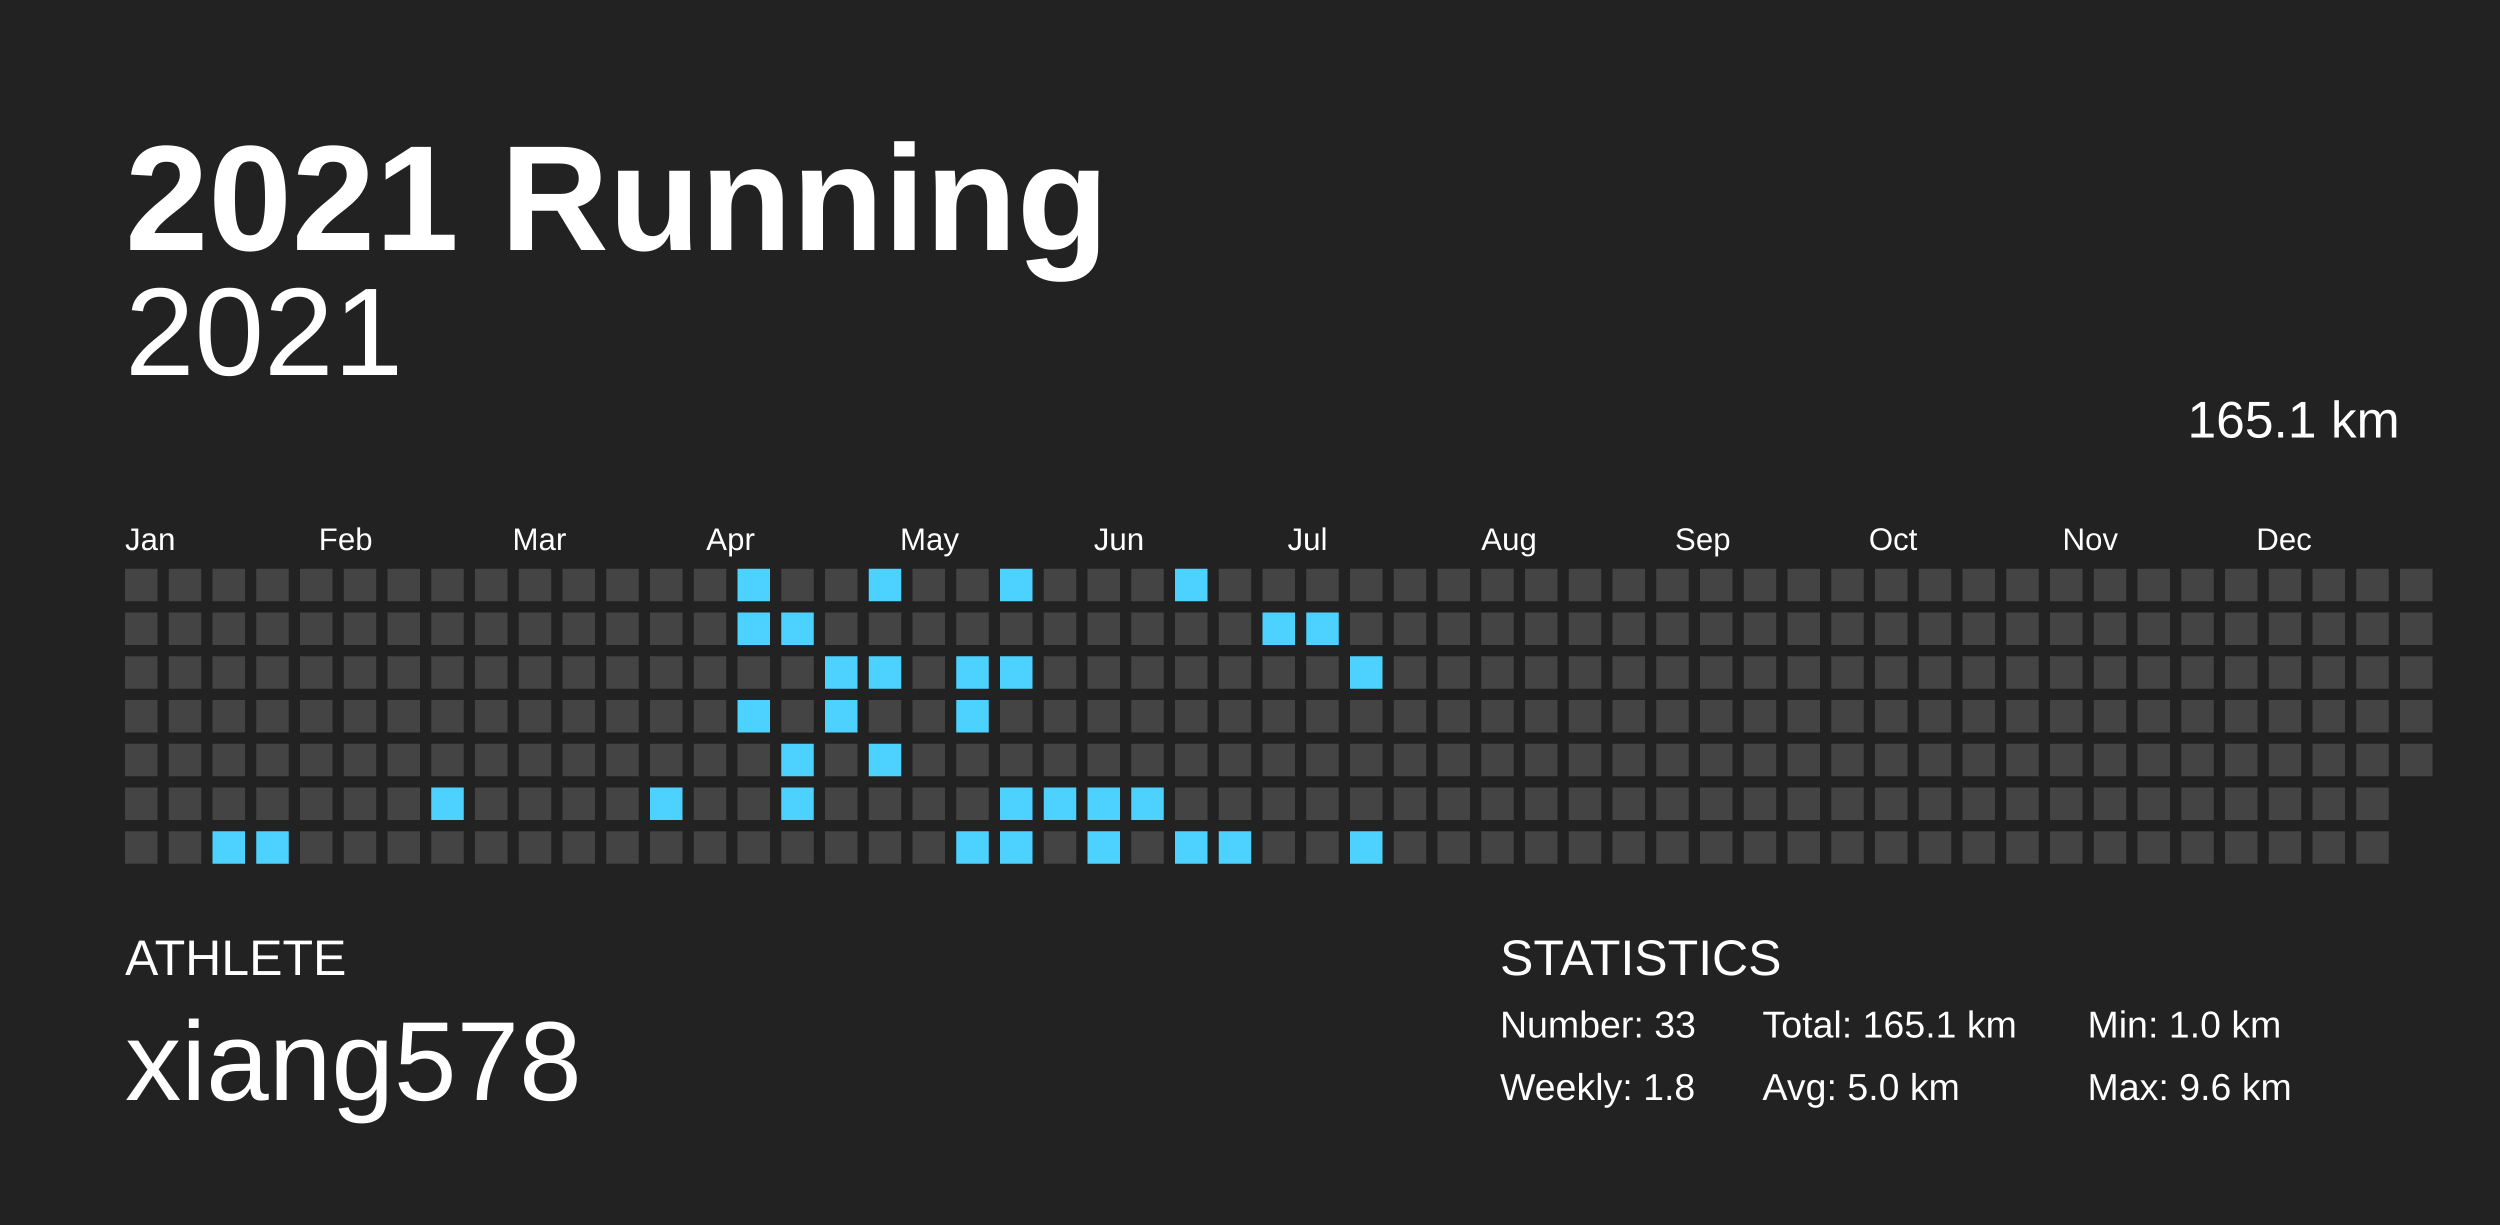
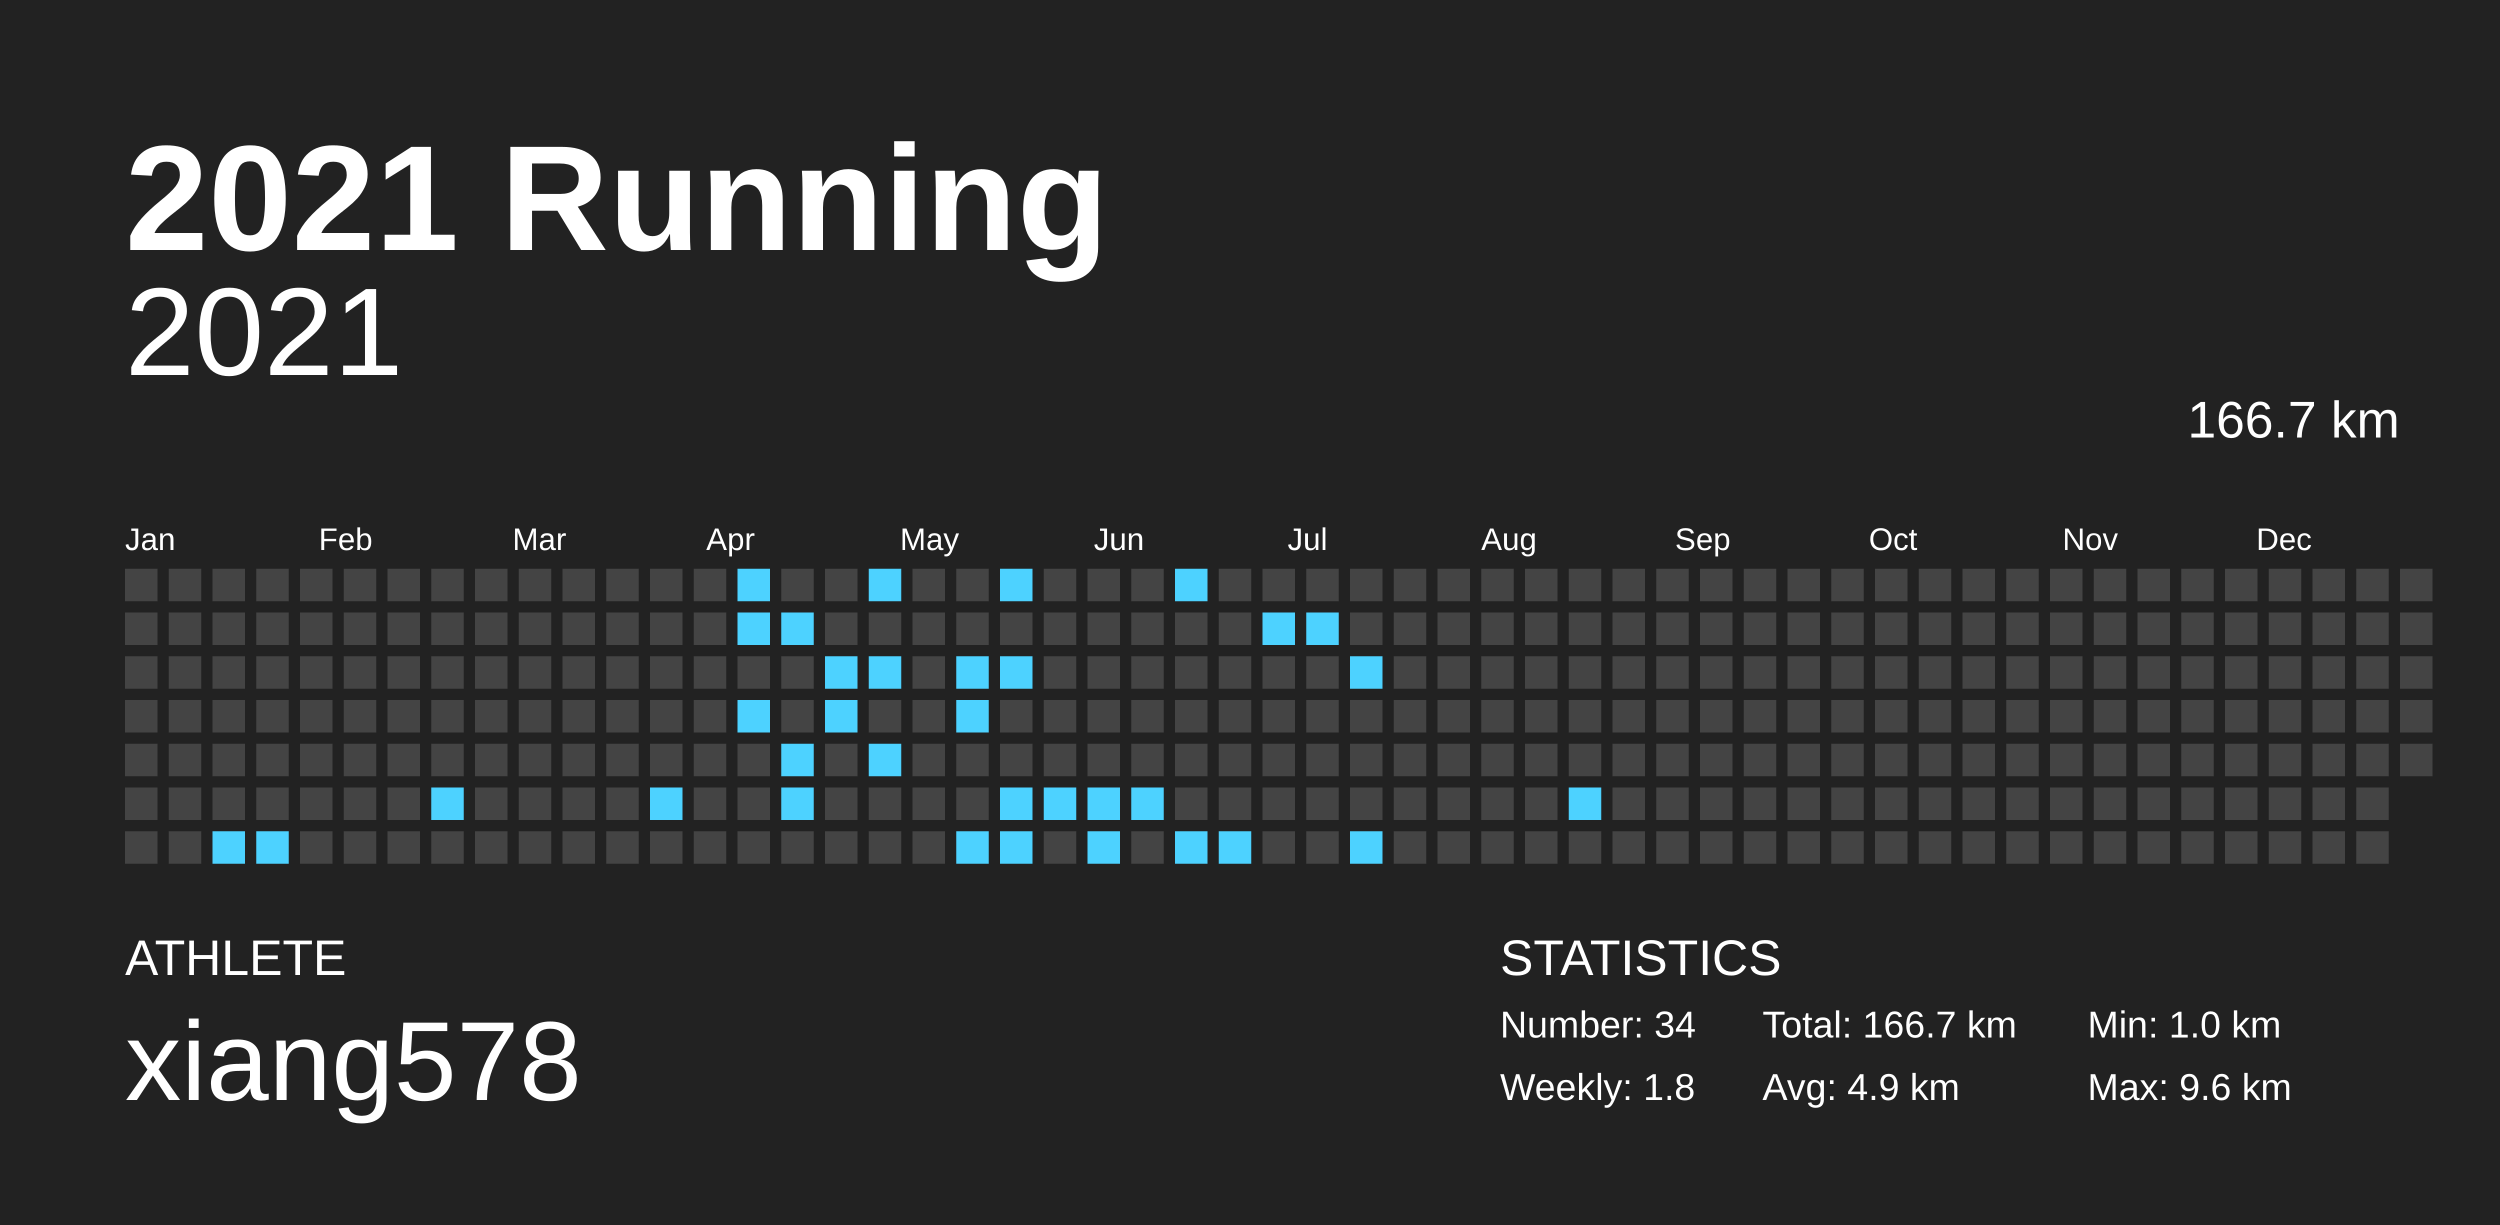
<svg xmlns="http://www.w3.org/2000/svg" baseProfile="full" height="98mm" version="1.1" viewBox="0,0,200,98" width="200mm">
  <defs />
  <rect fill="#222222" height="98" width="200" x="0" y="0" />
  <text fill="#FFFFFF" style="font-size:12px; font-family:Arial; font-weight:bold;" x="10" y="20">2021 Running</text>
  <text fill="#FFFFFF" style="font-size:4px; font-family:Arial" x="10" y="78">ATHLETE</text>
  <text fill="#FFFFFF" style="font-size:9px; font-family:Arial" x="10" y="88">xiang578</text>
  <text fill="#FFFFFF" style="font-size:4px; font-family:Arial" x="120" y="78">STATISTICS</text>
-   <text fill="#FFFFFF" style="font-size:3px; font-family:Arial" x="120" y="83">Number: 33</text>
+   <text fill="#FFFFFF" style="font-size:3px; font-family:Arial" x="120" y="83">Number: 34</text>
  <text fill="#FFFFFF" style="font-size:3px; font-family:Arial" x="120" y="88">Weekly: 1.8</text>
-   <text fill="#FFFFFF" style="font-size:3px; font-family:Arial" x="141" y="83">Total: 165.1 km</text>
-   <text fill="#FFFFFF" style="font-size:3px; font-family:Arial" x="141" y="88">Avg: 5.0 km</text>
+   <text fill="#FFFFFF" style="font-size:3px; font-family:Arial" x="141" y="83">Total: 166.7 km</text>
+   <text fill="#FFFFFF" style="font-size:3px; font-family:Arial" x="141" y="88">Avg: 4.9 km</text>
  <text fill="#FFFFFF" style="font-size:3px; font-family:Arial" x="167" y="83">Min: 1.0 km</text>
  <text fill="#FFFFFF" style="font-size:3px; font-family:Arial" x="167" y="88">Max: 9.6 km</text>
  <text alignment-baseline="hanging" fill="#FFFFFF" style="font-size:10.0px; font-family:Arial;" x="10" y="30">2021</text>
-   <text alignment-baseline="hanging" fill="#FFFFFF" style="font-size:4.125px; font-family:Arial;" x="175" y="35">165.1 km</text>
+   <text alignment-baseline="hanging" fill="#FFFFFF" style="font-size:4.125px; font-family:Arial;" x="175" y="35">166.7 km</text>
  <text fill="#FFFFFF" style="font-size:2.5px; font-family:Arial" x="10.0" y="44">Jan</text>
  <text fill="#FFFFFF" style="font-size:2.5px; font-family:Arial" x="25.5" y="44">Feb</text>
  <text fill="#FFFFFF" style="font-size:2.5px; font-family:Arial" x="41.0" y="44">Mar</text>
  <text fill="#FFFFFF" style="font-size:2.5px; font-family:Arial" x="56.5" y="44">Apr</text>
  <text fill="#FFFFFF" style="font-size:2.5px; font-family:Arial" x="72.0" y="44">May</text>
  <text fill="#FFFFFF" style="font-size:2.5px; font-family:Arial" x="87.5" y="44">Jun</text>
  <text fill="#FFFFFF" style="font-size:2.5px; font-family:Arial" x="103.0" y="44">Jul</text>
  <text fill="#FFFFFF" style="font-size:2.5px; font-family:Arial" x="118.5" y="44">Aug</text>
  <text fill="#FFFFFF" style="font-size:2.5px; font-family:Arial" x="134.0" y="44">Sep</text>
  <text fill="#FFFFFF" style="font-size:2.5px; font-family:Arial" x="149.5" y="44">Oct</text>
  <text fill="#FFFFFF" style="font-size:2.5px; font-family:Arial" x="165.0" y="44">Nov</text>
  <text fill="#FFFFFF" style="font-size:2.5px; font-family:Arial" x="180.5" y="44">Dec</text>
  <rect fill="#444444" height="2.6" width="2.6" x="10.0" y="45.5" />
  <rect fill="#444444" height="2.6" width="2.6" x="10.0" y="49.0" />
  <rect fill="#444444" height="2.6" width="2.6" x="10.0" y="52.5" />
  <rect fill="#444444" height="2.6" width="2.6" x="10.0" y="56.0" />
  <rect fill="#444444" height="2.6" width="2.6" x="10.0" y="59.5" />
  <rect fill="#444444" height="2.6" width="2.6" x="10.0" y="63.0" />
  <rect fill="#444444" height="2.6" width="2.6" x="10.0" y="66.5" />
  <rect fill="#444444" height="2.6" width="2.6" x="13.5" y="45.5" />
  <rect fill="#444444" height="2.6" width="2.6" x="13.5" y="49.0" />
  <rect fill="#444444" height="2.6" width="2.6" x="13.5" y="52.5" />
  <rect fill="#444444" height="2.6" width="2.6" x="13.5" y="56.0" />
  <rect fill="#444444" height="2.6" width="2.6" x="13.5" y="59.5" />
  <rect fill="#444444" height="2.6" width="2.6" x="13.5" y="63.0" />
  <rect fill="#444444" height="2.6" width="2.6" x="13.5" y="66.5" />
  <rect fill="#444444" height="2.6" width="2.6" x="17.0" y="45.5" />
  <rect fill="#444444" height="2.6" width="2.6" x="17.0" y="49.0" />
  <rect fill="#444444" height="2.6" width="2.6" x="17.0" y="52.5" />
  <rect fill="#444444" height="2.6" width="2.6" x="17.0" y="56.0" />
  <rect fill="#444444" height="2.6" width="2.6" x="17.0" y="59.5" />
  <rect fill="#444444" height="2.6" width="2.6" x="17.0" y="63.0" />
  <rect fill="#4dd2ff" height="2.6" width="2.6" x="17.0" y="66.5" />
  <rect fill="#444444" height="2.6" width="2.6" x="20.5" y="45.5" />
  <rect fill="#444444" height="2.6" width="2.6" x="20.5" y="49.0" />
  <rect fill="#444444" height="2.6" width="2.6" x="20.5" y="52.5" />
  <rect fill="#444444" height="2.6" width="2.6" x="20.5" y="56.0" />
  <rect fill="#444444" height="2.6" width="2.6" x="20.5" y="59.5" />
  <rect fill="#444444" height="2.6" width="2.6" x="20.5" y="63.0" />
  <rect fill="#4dd2ff" height="2.6" width="2.6" x="20.5" y="66.5" />
  <rect fill="#444444" height="2.6" width="2.6" x="24.0" y="45.5" />
  <rect fill="#444444" height="2.6" width="2.6" x="24.0" y="49.0" />
  <rect fill="#444444" height="2.6" width="2.6" x="24.0" y="52.5" />
  <rect fill="#444444" height="2.6" width="2.6" x="24.0" y="56.0" />
  <rect fill="#444444" height="2.6" width="2.6" x="24.0" y="59.5" />
  <rect fill="#444444" height="2.6" width="2.6" x="24.0" y="63.0" />
  <rect fill="#444444" height="2.6" width="2.6" x="24.0" y="66.5" />
  <rect fill="#444444" height="2.6" width="2.6" x="27.5" y="45.5" />
  <rect fill="#444444" height="2.6" width="2.6" x="27.5" y="49.0" />
  <rect fill="#444444" height="2.6" width="2.6" x="27.5" y="52.5" />
  <rect fill="#444444" height="2.6" width="2.6" x="27.5" y="56.0" />
  <rect fill="#444444" height="2.6" width="2.6" x="27.5" y="59.5" />
  <rect fill="#444444" height="2.6" width="2.6" x="27.5" y="63.0" />
  <rect fill="#444444" height="2.6" width="2.6" x="27.5" y="66.5" />
  <rect fill="#444444" height="2.6" width="2.6" x="31.0" y="45.5" />
  <rect fill="#444444" height="2.6" width="2.6" x="31.0" y="49.0" />
  <rect fill="#444444" height="2.6" width="2.6" x="31.0" y="52.5" />
  <rect fill="#444444" height="2.6" width="2.6" x="31.0" y="56.0" />
  <rect fill="#444444" height="2.6" width="2.6" x="31.0" y="59.5" />
  <rect fill="#444444" height="2.6" width="2.6" x="31.0" y="63.0" />
  <rect fill="#444444" height="2.6" width="2.6" x="31.0" y="66.5" />
  <rect fill="#444444" height="2.6" width="2.6" x="34.5" y="45.5" />
  <rect fill="#444444" height="2.6" width="2.6" x="34.5" y="49.0" />
  <rect fill="#444444" height="2.6" width="2.6" x="34.5" y="52.5" />
  <rect fill="#444444" height="2.6" width="2.6" x="34.5" y="56.0" />
  <rect fill="#444444" height="2.6" width="2.6" x="34.5" y="59.5" />
  <rect fill="#4dd2ff" height="2.6" width="2.6" x="34.5" y="63.0" />
  <rect fill="#444444" height="2.6" width="2.6" x="34.5" y="66.5" />
  <rect fill="#444444" height="2.6" width="2.6" x="38.0" y="45.5" />
  <rect fill="#444444" height="2.6" width="2.6" x="38.0" y="49.0" />
  <rect fill="#444444" height="2.6" width="2.6" x="38.0" y="52.5" />
  <rect fill="#444444" height="2.6" width="2.6" x="38.0" y="56.0" />
  <rect fill="#444444" height="2.6" width="2.6" x="38.0" y="59.5" />
  <rect fill="#444444" height="2.6" width="2.6" x="38.0" y="63.0" />
  <rect fill="#444444" height="2.6" width="2.6" x="38.0" y="66.5" />
  <rect fill="#444444" height="2.6" width="2.6" x="41.5" y="45.5" />
  <rect fill="#444444" height="2.6" width="2.6" x="41.5" y="49.0" />
  <rect fill="#444444" height="2.6" width="2.6" x="41.5" y="52.5" />
  <rect fill="#444444" height="2.6" width="2.6" x="41.5" y="56.0" />
  <rect fill="#444444" height="2.6" width="2.6" x="41.5" y="59.5" />
  <rect fill="#444444" height="2.6" width="2.6" x="41.5" y="63.0" />
  <rect fill="#444444" height="2.6" width="2.6" x="41.5" y="66.5" />
  <rect fill="#444444" height="2.6" width="2.6" x="45.0" y="45.5" />
  <rect fill="#444444" height="2.6" width="2.6" x="45.0" y="49.0" />
  <rect fill="#444444" height="2.6" width="2.6" x="45.0" y="52.5" />
  <rect fill="#444444" height="2.6" width="2.6" x="45.0" y="56.0" />
  <rect fill="#444444" height="2.6" width="2.6" x="45.0" y="59.5" />
  <rect fill="#444444" height="2.6" width="2.6" x="45.0" y="63.0" />
  <rect fill="#444444" height="2.6" width="2.6" x="45.0" y="66.5" />
  <rect fill="#444444" height="2.6" width="2.6" x="48.5" y="45.5" />
  <rect fill="#444444" height="2.6" width="2.6" x="48.5" y="49.0" />
  <rect fill="#444444" height="2.6" width="2.6" x="48.5" y="52.5" />
  <rect fill="#444444" height="2.6" width="2.6" x="48.5" y="56.0" />
  <rect fill="#444444" height="2.6" width="2.6" x="48.5" y="59.5" />
  <rect fill="#444444" height="2.6" width="2.6" x="48.5" y="63.0" />
  <rect fill="#444444" height="2.6" width="2.6" x="48.5" y="66.5" />
  <rect fill="#444444" height="2.6" width="2.6" x="52.0" y="45.5" />
  <rect fill="#444444" height="2.6" width="2.6" x="52.0" y="49.0" />
  <rect fill="#444444" height="2.6" width="2.6" x="52.0" y="52.5" />
  <rect fill="#444444" height="2.6" width="2.6" x="52.0" y="56.0" />
  <rect fill="#444444" height="2.6" width="2.6" x="52.0" y="59.5" />
  <rect fill="#4dd2ff" height="2.6" width="2.6" x="52.0" y="63.0" />
  <rect fill="#444444" height="2.6" width="2.6" x="52.0" y="66.5" />
  <rect fill="#444444" height="2.6" width="2.6" x="55.5" y="45.5" />
  <rect fill="#444444" height="2.6" width="2.6" x="55.5" y="49.0" />
  <rect fill="#444444" height="2.6" width="2.6" x="55.5" y="52.5" />
  <rect fill="#444444" height="2.6" width="2.6" x="55.5" y="56.0" />
  <rect fill="#444444" height="2.6" width="2.6" x="55.5" y="59.5" />
  <rect fill="#444444" height="2.6" width="2.6" x="55.5" y="63.0" />
  <rect fill="#444444" height="2.6" width="2.6" x="55.5" y="66.5" />
  <rect fill="#4dd2ff" height="2.6" width="2.6" x="59.0" y="45.5" />
  <rect fill="#4dd2ff" height="2.6" width="2.6" x="59.0" y="49.0" />
  <rect fill="#444444" height="2.6" width="2.6" x="59.0" y="52.5" />
  <rect fill="#4dd2ff" height="2.6" width="2.6" x="59.0" y="56.0" />
  <rect fill="#444444" height="2.6" width="2.6" x="59.0" y="59.5" />
  <rect fill="#444444" height="2.6" width="2.6" x="59.0" y="63.0" />
  <rect fill="#444444" height="2.6" width="2.6" x="59.0" y="66.5" />
  <rect fill="#444444" height="2.6" width="2.6" x="62.5" y="45.5" />
  <rect fill="#4dd2ff" height="2.6" width="2.6" x="62.5" y="49.0" />
  <rect fill="#444444" height="2.6" width="2.6" x="62.5" y="52.5" />
  <rect fill="#444444" height="2.6" width="2.6" x="62.5" y="56.0" />
  <rect fill="#4dd2ff" height="2.6" width="2.6" x="62.5" y="59.5" />
  <rect fill="#4dd2ff" height="2.6" width="2.6" x="62.5" y="63.0" />
  <rect fill="#444444" height="2.6" width="2.6" x="62.5" y="66.5" />
  <rect fill="#444444" height="2.6" width="2.6" x="66.0" y="45.5" />
  <rect fill="#444444" height="2.6" width="2.6" x="66.0" y="49.0" />
  <rect fill="#4dd2ff" height="2.6" width="2.6" x="66.0" y="52.5" />
  <rect fill="#4dd2ff" height="2.6" width="2.6" x="66.0" y="56.0" />
  <rect fill="#444444" height="2.6" width="2.6" x="66.0" y="59.5" />
  <rect fill="#444444" height="2.6" width="2.6" x="66.0" y="63.0" />
  <rect fill="#444444" height="2.6" width="2.6" x="66.0" y="66.5" />
  <rect fill="#4dd2ff" height="2.6" width="2.6" x="69.5" y="45.5" />
  <rect fill="#444444" height="2.6" width="2.6" x="69.5" y="49.0" />
  <rect fill="#4dd2ff" height="2.6" width="2.6" x="69.5" y="52.5" />
  <rect fill="#444444" height="2.6" width="2.6" x="69.5" y="56.0" />
  <rect fill="#4dd2ff" height="2.6" width="2.6" x="69.5" y="59.5" />
  <rect fill="#444444" height="2.6" width="2.6" x="69.5" y="63.0" />
  <rect fill="#444444" height="2.6" width="2.6" x="69.5" y="66.5" />
  <rect fill="#444444" height="2.6" width="2.6" x="73.0" y="45.5" />
  <rect fill="#444444" height="2.6" width="2.6" x="73.0" y="49.0" />
  <rect fill="#444444" height="2.6" width="2.6" x="73.0" y="52.5" />
  <rect fill="#444444" height="2.6" width="2.6" x="73.0" y="56.0" />
  <rect fill="#444444" height="2.6" width="2.6" x="73.0" y="59.5" />
  <rect fill="#444444" height="2.6" width="2.6" x="73.0" y="63.0" />
  <rect fill="#444444" height="2.6" width="2.6" x="73.0" y="66.5" />
  <rect fill="#444444" height="2.6" width="2.6" x="76.5" y="45.5" />
  <rect fill="#444444" height="2.6" width="2.6" x="76.5" y="49.0" />
  <rect fill="#4dd2ff" height="2.6" width="2.6" x="76.5" y="52.5" />
  <rect fill="#4dd2ff" height="2.6" width="2.6" x="76.5" y="56.0" />
  <rect fill="#444444" height="2.6" width="2.6" x="76.5" y="59.5" />
  <rect fill="#444444" height="2.6" width="2.6" x="76.5" y="63.0" />
  <rect fill="#4dd2ff" height="2.6" width="2.6" x="76.5" y="66.5" />
  <rect fill="#4dd2ff" height="2.6" width="2.6" x="80.0" y="45.5" />
  <rect fill="#444444" height="2.6" width="2.6" x="80.0" y="49.0" />
  <rect fill="#4dd2ff" height="2.6" width="2.6" x="80.0" y="52.5" />
  <rect fill="#444444" height="2.6" width="2.6" x="80.0" y="56.0" />
  <rect fill="#444444" height="2.6" width="2.6" x="80.0" y="59.5" />
  <rect fill="#4dd2ff" height="2.6" width="2.6" x="80.0" y="63.0" />
  <rect fill="#4dd2ff" height="2.6" width="2.6" x="80.0" y="66.5" />
  <rect fill="#444444" height="2.6" width="2.6" x="83.5" y="45.5" />
  <rect fill="#444444" height="2.6" width="2.6" x="83.5" y="49.0" />
  <rect fill="#444444" height="2.6" width="2.6" x="83.5" y="52.5" />
  <rect fill="#444444" height="2.6" width="2.6" x="83.5" y="56.0" />
  <rect fill="#444444" height="2.6" width="2.6" x="83.5" y="59.5" />
  <rect fill="#4dd2ff" height="2.6" width="2.6" x="83.5" y="63.0" />
  <rect fill="#444444" height="2.6" width="2.6" x="83.5" y="66.5" />
  <rect fill="#444444" height="2.6" width="2.6" x="87.0" y="45.5" />
  <rect fill="#444444" height="2.6" width="2.6" x="87.0" y="49.0" />
  <rect fill="#444444" height="2.6" width="2.6" x="87.0" y="52.5" />
  <rect fill="#444444" height="2.6" width="2.6" x="87.0" y="56.0" />
  <rect fill="#444444" height="2.6" width="2.6" x="87.0" y="59.5" />
  <rect fill="#4dd2ff" height="2.6" width="2.6" x="87.0" y="63.0" />
  <rect fill="#4dd2ff" height="2.6" width="2.6" x="87.0" y="66.5" />
  <rect fill="#444444" height="2.6" width="2.6" x="90.5" y="45.5" />
  <rect fill="#444444" height="2.6" width="2.6" x="90.5" y="49.0" />
  <rect fill="#444444" height="2.6" width="2.6" x="90.5" y="52.5" />
  <rect fill="#444444" height="2.6" width="2.6" x="90.5" y="56.0" />
  <rect fill="#444444" height="2.6" width="2.6" x="90.5" y="59.5" />
  <rect fill="#4dd2ff" height="2.6" width="2.6" x="90.5" y="63.0" />
  <rect fill="#444444" height="2.6" width="2.6" x="90.5" y="66.5" />
  <rect fill="#4dd2ff" height="2.6" width="2.6" x="94.0" y="45.5" />
  <rect fill="#444444" height="2.6" width="2.6" x="94.0" y="49.0" />
  <rect fill="#444444" height="2.6" width="2.6" x="94.0" y="52.5" />
  <rect fill="#444444" height="2.6" width="2.6" x="94.0" y="56.0" />
  <rect fill="#444444" height="2.6" width="2.6" x="94.0" y="59.5" />
  <rect fill="#444444" height="2.6" width="2.6" x="94.0" y="63.0" />
  <rect fill="#4dd2ff" height="2.6" width="2.6" x="94.0" y="66.5" />
  <rect fill="#444444" height="2.6" width="2.6" x="97.5" y="45.5" />
  <rect fill="#444444" height="2.6" width="2.6" x="97.5" y="49.0" />
  <rect fill="#444444" height="2.6" width="2.6" x="97.5" y="52.5" />
  <rect fill="#444444" height="2.6" width="2.6" x="97.5" y="56.0" />
  <rect fill="#444444" height="2.6" width="2.6" x="97.5" y="59.5" />
  <rect fill="#444444" height="2.6" width="2.6" x="97.5" y="63.0" />
  <rect fill="#4dd2ff" height="2.6" width="2.6" x="97.5" y="66.5" />
  <rect fill="#444444" height="2.6" width="2.6" x="101.0" y="45.5" />
  <rect fill="#4dd2ff" height="2.6" width="2.6" x="101.0" y="49.0" />
  <rect fill="#444444" height="2.6" width="2.6" x="101.0" y="52.5" />
  <rect fill="#444444" height="2.6" width="2.6" x="101.0" y="56.0" />
  <rect fill="#444444" height="2.6" width="2.6" x="101.0" y="59.5" />
  <rect fill="#444444" height="2.6" width="2.6" x="101.0" y="63.0" />
  <rect fill="#444444" height="2.6" width="2.6" x="101.0" y="66.5" />
  <rect fill="#444444" height="2.6" width="2.6" x="104.5" y="45.5" />
  <rect fill="#4dd2ff" height="2.6" width="2.6" x="104.5" y="49.0" />
  <rect fill="#444444" height="2.6" width="2.6" x="104.5" y="52.5" />
  <rect fill="#444444" height="2.6" width="2.6" x="104.5" y="56.0" />
  <rect fill="#444444" height="2.6" width="2.6" x="104.5" y="59.5" />
  <rect fill="#444444" height="2.6" width="2.6" x="104.5" y="63.0" />
  <rect fill="#444444" height="2.6" width="2.6" x="104.5" y="66.5" />
  <rect fill="#444444" height="2.6" width="2.6" x="108.0" y="45.5" />
  <rect fill="#444444" height="2.6" width="2.6" x="108.0" y="49.0" />
  <rect fill="#4dd2ff" height="2.6" width="2.6" x="108.0" y="52.5" />
  <rect fill="#444444" height="2.6" width="2.6" x="108.0" y="56.0" />
  <rect fill="#444444" height="2.6" width="2.6" x="108.0" y="59.5" />
  <rect fill="#444444" height="2.6" width="2.6" x="108.0" y="63.0" />
  <rect fill="#4dd2ff" height="2.6" width="2.6" x="108.0" y="66.5" />
  <rect fill="#444444" height="2.6" width="2.6" x="111.5" y="45.5" />
  <rect fill="#444444" height="2.6" width="2.6" x="111.5" y="49.0" />
  <rect fill="#444444" height="2.6" width="2.6" x="111.5" y="52.5" />
  <rect fill="#444444" height="2.6" width="2.6" x="111.5" y="56.0" />
  <rect fill="#444444" height="2.6" width="2.6" x="111.5" y="59.5" />
  <rect fill="#444444" height="2.6" width="2.6" x="111.5" y="63.0" />
  <rect fill="#444444" height="2.6" width="2.6" x="111.5" y="66.5" />
  <rect fill="#444444" height="2.6" width="2.6" x="115.0" y="45.5" />
  <rect fill="#444444" height="2.6" width="2.6" x="115.0" y="49.0" />
  <rect fill="#444444" height="2.6" width="2.6" x="115.0" y="52.5" />
  <rect fill="#444444" height="2.6" width="2.6" x="115.0" y="56.0" />
  <rect fill="#444444" height="2.6" width="2.6" x="115.0" y="59.5" />
  <rect fill="#444444" height="2.6" width="2.6" x="115.0" y="63.0" />
  <rect fill="#444444" height="2.6" width="2.6" x="115.0" y="66.5" />
  <rect fill="#444444" height="2.6" width="2.6" x="118.5" y="45.5" />
  <rect fill="#444444" height="2.6" width="2.6" x="118.5" y="49.0" />
  <rect fill="#444444" height="2.6" width="2.6" x="118.5" y="52.5" />
  <rect fill="#444444" height="2.6" width="2.6" x="118.5" y="56.0" />
  <rect fill="#444444" height="2.6" width="2.6" x="118.5" y="59.5" />
  <rect fill="#444444" height="2.6" width="2.6" x="118.5" y="63.0" />
  <rect fill="#444444" height="2.6" width="2.6" x="118.5" y="66.5" />
  <rect fill="#444444" height="2.6" width="2.6" x="122.0" y="45.5" />
  <rect fill="#444444" height="2.6" width="2.6" x="122.0" y="49.0" />
  <rect fill="#444444" height="2.6" width="2.6" x="122.0" y="52.5" />
  <rect fill="#444444" height="2.6" width="2.6" x="122.0" y="56.0" />
  <rect fill="#444444" height="2.6" width="2.6" x="122.0" y="59.5" />
  <rect fill="#444444" height="2.6" width="2.6" x="122.0" y="63.0" />
  <rect fill="#444444" height="2.6" width="2.6" x="122.0" y="66.5" />
  <rect fill="#444444" height="2.6" width="2.6" x="125.5" y="45.5" />
  <rect fill="#444444" height="2.6" width="2.6" x="125.5" y="49.0" />
  <rect fill="#444444" height="2.6" width="2.6" x="125.5" y="52.5" />
  <rect fill="#444444" height="2.6" width="2.6" x="125.5" y="56.0" />
  <rect fill="#444444" height="2.6" width="2.6" x="125.5" y="59.5" />
-   <rect fill="#444444" height="2.6" width="2.6" x="125.5" y="63.0" />
+   <rect fill="#4dd2ff" height="2.6" width="2.6" x="125.5" y="63.0" />
  <rect fill="#444444" height="2.6" width="2.6" x="125.5" y="66.5" />
  <rect fill="#444444" height="2.6" width="2.6" x="129.0" y="45.5" />
  <rect fill="#444444" height="2.6" width="2.6" x="129.0" y="49.0" />
  <rect fill="#444444" height="2.6" width="2.6" x="129.0" y="52.5" />
  <rect fill="#444444" height="2.6" width="2.6" x="129.0" y="56.0" />
  <rect fill="#444444" height="2.6" width="2.6" x="129.0" y="59.5" />
  <rect fill="#444444" height="2.6" width="2.6" x="129.0" y="63.0" />
  <rect fill="#444444" height="2.6" width="2.6" x="129.0" y="66.5" />
  <rect fill="#444444" height="2.6" width="2.6" x="132.5" y="45.5" />
  <rect fill="#444444" height="2.6" width="2.6" x="132.5" y="49.0" />
  <rect fill="#444444" height="2.6" width="2.6" x="132.5" y="52.5" />
  <rect fill="#444444" height="2.6" width="2.6" x="132.5" y="56.0" />
  <rect fill="#444444" height="2.6" width="2.6" x="132.5" y="59.5" />
  <rect fill="#444444" height="2.6" width="2.6" x="132.5" y="63.0" />
  <rect fill="#444444" height="2.6" width="2.6" x="132.5" y="66.5" />
  <rect fill="#444444" height="2.6" width="2.6" x="136.0" y="45.5" />
  <rect fill="#444444" height="2.6" width="2.6" x="136.0" y="49.0" />
  <rect fill="#444444" height="2.6" width="2.6" x="136.0" y="52.5" />
  <rect fill="#444444" height="2.6" width="2.6" x="136.0" y="56.0" />
  <rect fill="#444444" height="2.6" width="2.6" x="136.0" y="59.5" />
  <rect fill="#444444" height="2.6" width="2.6" x="136.0" y="63.0" />
  <rect fill="#444444" height="2.6" width="2.6" x="136.0" y="66.5" />
  <rect fill="#444444" height="2.6" width="2.6" x="139.5" y="45.5" />
  <rect fill="#444444" height="2.6" width="2.6" x="139.5" y="49.0" />
  <rect fill="#444444" height="2.6" width="2.6" x="139.5" y="52.5" />
  <rect fill="#444444" height="2.6" width="2.6" x="139.5" y="56.0" />
  <rect fill="#444444" height="2.6" width="2.6" x="139.5" y="59.5" />
  <rect fill="#444444" height="2.6" width="2.6" x="139.5" y="63.0" />
  <rect fill="#444444" height="2.6" width="2.6" x="139.5" y="66.5" />
  <rect fill="#444444" height="2.6" width="2.6" x="143.0" y="45.5" />
  <rect fill="#444444" height="2.6" width="2.6" x="143.0" y="49.0" />
  <rect fill="#444444" height="2.6" width="2.6" x="143.0" y="52.5" />
  <rect fill="#444444" height="2.6" width="2.6" x="143.0" y="56.0" />
  <rect fill="#444444" height="2.6" width="2.6" x="143.0" y="59.5" />
  <rect fill="#444444" height="2.6" width="2.6" x="143.0" y="63.0" />
  <rect fill="#444444" height="2.6" width="2.6" x="143.0" y="66.5" />
  <rect fill="#444444" height="2.6" width="2.6" x="146.5" y="45.5" />
  <rect fill="#444444" height="2.6" width="2.6" x="146.5" y="49.0" />
  <rect fill="#444444" height="2.6" width="2.6" x="146.5" y="52.5" />
  <rect fill="#444444" height="2.6" width="2.6" x="146.5" y="56.0" />
  <rect fill="#444444" height="2.6" width="2.6" x="146.5" y="59.5" />
  <rect fill="#444444" height="2.6" width="2.6" x="146.5" y="63.0" />
  <rect fill="#444444" height="2.6" width="2.6" x="146.5" y="66.5" />
  <rect fill="#444444" height="2.6" width="2.6" x="150.0" y="45.5" />
  <rect fill="#444444" height="2.6" width="2.6" x="150.0" y="49.0" />
  <rect fill="#444444" height="2.6" width="2.6" x="150.0" y="52.5" />
  <rect fill="#444444" height="2.6" width="2.6" x="150.0" y="56.0" />
  <rect fill="#444444" height="2.6" width="2.6" x="150.0" y="59.5" />
  <rect fill="#444444" height="2.6" width="2.6" x="150.0" y="63.0" />
  <rect fill="#444444" height="2.6" width="2.6" x="150.0" y="66.5" />
  <rect fill="#444444" height="2.6" width="2.6" x="153.5" y="45.5" />
  <rect fill="#444444" height="2.6" width="2.6" x="153.5" y="49.0" />
  <rect fill="#444444" height="2.6" width="2.6" x="153.5" y="52.5" />
  <rect fill="#444444" height="2.6" width="2.6" x="153.5" y="56.0" />
  <rect fill="#444444" height="2.6" width="2.6" x="153.5" y="59.5" />
  <rect fill="#444444" height="2.6" width="2.6" x="153.5" y="63.0" />
  <rect fill="#444444" height="2.6" width="2.6" x="153.5" y="66.5" />
  <rect fill="#444444" height="2.6" width="2.6" x="157.0" y="45.5" />
  <rect fill="#444444" height="2.6" width="2.6" x="157.0" y="49.0" />
  <rect fill="#444444" height="2.6" width="2.6" x="157.0" y="52.5" />
  <rect fill="#444444" height="2.6" width="2.6" x="157.0" y="56.0" />
  <rect fill="#444444" height="2.6" width="2.6" x="157.0" y="59.5" />
  <rect fill="#444444" height="2.6" width="2.6" x="157.0" y="63.0" />
  <rect fill="#444444" height="2.6" width="2.6" x="157.0" y="66.5" />
  <rect fill="#444444" height="2.6" width="2.6" x="160.5" y="45.5" />
  <rect fill="#444444" height="2.6" width="2.6" x="160.5" y="49.0" />
  <rect fill="#444444" height="2.6" width="2.6" x="160.5" y="52.5" />
  <rect fill="#444444" height="2.6" width="2.6" x="160.5" y="56.0" />
  <rect fill="#444444" height="2.6" width="2.6" x="160.5" y="59.5" />
  <rect fill="#444444" height="2.6" width="2.6" x="160.5" y="63.0" />
  <rect fill="#444444" height="2.6" width="2.6" x="160.5" y="66.5" />
  <rect fill="#444444" height="2.6" width="2.6" x="164.0" y="45.5" />
  <rect fill="#444444" height="2.6" width="2.6" x="164.0" y="49.0" />
  <rect fill="#444444" height="2.6" width="2.6" x="164.0" y="52.5" />
  <rect fill="#444444" height="2.6" width="2.6" x="164.0" y="56.0" />
  <rect fill="#444444" height="2.6" width="2.6" x="164.0" y="59.5" />
  <rect fill="#444444" height="2.6" width="2.6" x="164.0" y="63.0" />
  <rect fill="#444444" height="2.6" width="2.6" x="164.0" y="66.5" />
  <rect fill="#444444" height="2.6" width="2.6" x="167.5" y="45.5" />
  <rect fill="#444444" height="2.6" width="2.6" x="167.5" y="49.0" />
  <rect fill="#444444" height="2.6" width="2.6" x="167.5" y="52.5" />
  <rect fill="#444444" height="2.6" width="2.6" x="167.5" y="56.0" />
  <rect fill="#444444" height="2.6" width="2.6" x="167.5" y="59.5" />
  <rect fill="#444444" height="2.6" width="2.6" x="167.5" y="63.0" />
  <rect fill="#444444" height="2.6" width="2.6" x="167.5" y="66.5" />
  <rect fill="#444444" height="2.6" width="2.6" x="171.0" y="45.5" />
  <rect fill="#444444" height="2.6" width="2.6" x="171.0" y="49.0" />
  <rect fill="#444444" height="2.6" width="2.6" x="171.0" y="52.5" />
  <rect fill="#444444" height="2.6" width="2.6" x="171.0" y="56.0" />
  <rect fill="#444444" height="2.6" width="2.6" x="171.0" y="59.5" />
  <rect fill="#444444" height="2.6" width="2.6" x="171.0" y="63.0" />
  <rect fill="#444444" height="2.6" width="2.6" x="171.0" y="66.5" />
  <rect fill="#444444" height="2.6" width="2.6" x="174.5" y="45.5" />
  <rect fill="#444444" height="2.6" width="2.6" x="174.5" y="49.0" />
  <rect fill="#444444" height="2.6" width="2.6" x="174.5" y="52.5" />
  <rect fill="#444444" height="2.6" width="2.6" x="174.5" y="56.0" />
  <rect fill="#444444" height="2.6" width="2.6" x="174.5" y="59.5" />
  <rect fill="#444444" height="2.6" width="2.6" x="174.5" y="63.0" />
  <rect fill="#444444" height="2.6" width="2.6" x="174.5" y="66.5" />
  <rect fill="#444444" height="2.6" width="2.6" x="178.0" y="45.5" />
  <rect fill="#444444" height="2.6" width="2.6" x="178.0" y="49.0" />
  <rect fill="#444444" height="2.6" width="2.6" x="178.0" y="52.5" />
  <rect fill="#444444" height="2.6" width="2.6" x="178.0" y="56.0" />
  <rect fill="#444444" height="2.6" width="2.6" x="178.0" y="59.5" />
  <rect fill="#444444" height="2.6" width="2.6" x="178.0" y="63.0" />
  <rect fill="#444444" height="2.6" width="2.6" x="178.0" y="66.5" />
  <rect fill="#444444" height="2.6" width="2.6" x="181.5" y="45.5" />
  <rect fill="#444444" height="2.6" width="2.6" x="181.5" y="49.0" />
  <rect fill="#444444" height="2.6" width="2.6" x="181.5" y="52.5" />
  <rect fill="#444444" height="2.6" width="2.6" x="181.5" y="56.0" />
  <rect fill="#444444" height="2.6" width="2.6" x="181.5" y="59.5" />
  <rect fill="#444444" height="2.6" width="2.6" x="181.5" y="63.0" />
  <rect fill="#444444" height="2.6" width="2.6" x="181.5" y="66.5" />
  <rect fill="#444444" height="2.6" width="2.6" x="185.0" y="45.5" />
  <rect fill="#444444" height="2.6" width="2.6" x="185.0" y="49.0" />
  <rect fill="#444444" height="2.6" width="2.6" x="185.0" y="52.5" />
  <rect fill="#444444" height="2.6" width="2.6" x="185.0" y="56.0" />
  <rect fill="#444444" height="2.6" width="2.6" x="185.0" y="59.5" />
  <rect fill="#444444" height="2.6" width="2.6" x="185.0" y="63.0" />
  <rect fill="#444444" height="2.6" width="2.6" x="185.0" y="66.5" />
  <rect fill="#444444" height="2.6" width="2.6" x="188.5" y="45.5" />
  <rect fill="#444444" height="2.6" width="2.6" x="188.5" y="49.0" />
  <rect fill="#444444" height="2.6" width="2.6" x="188.5" y="52.5" />
  <rect fill="#444444" height="2.6" width="2.6" x="188.5" y="56.0" />
  <rect fill="#444444" height="2.6" width="2.6" x="188.5" y="59.5" />
  <rect fill="#444444" height="2.6" width="2.6" x="188.5" y="63.0" />
  <rect fill="#444444" height="2.6" width="2.6" x="188.5" y="66.5" />
  <rect fill="#444444" height="2.6" width="2.6" x="192.0" y="45.5" />
  <rect fill="#444444" height="2.6" width="2.6" x="192.0" y="49.0" />
  <rect fill="#444444" height="2.6" width="2.6" x="192.0" y="52.5" />
  <rect fill="#444444" height="2.6" width="2.6" x="192.0" y="56.0" />
  <rect fill="#444444" height="2.6" width="2.6" x="192.0" y="59.5" />
</svg>
